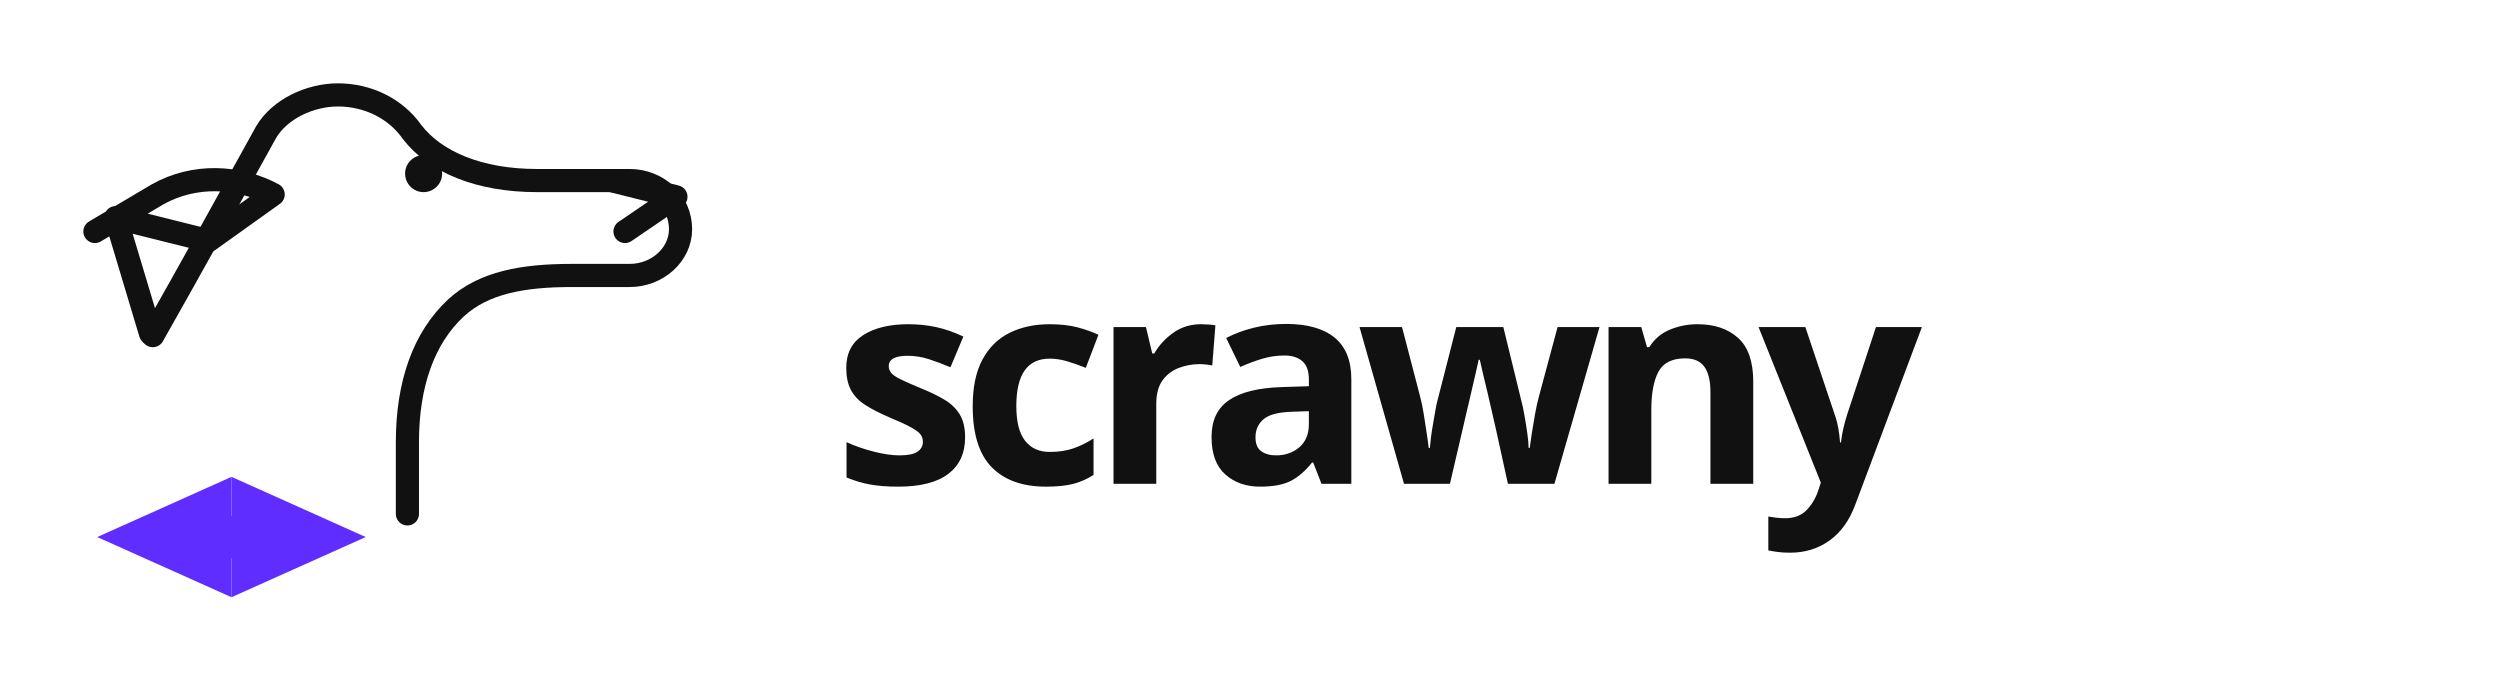
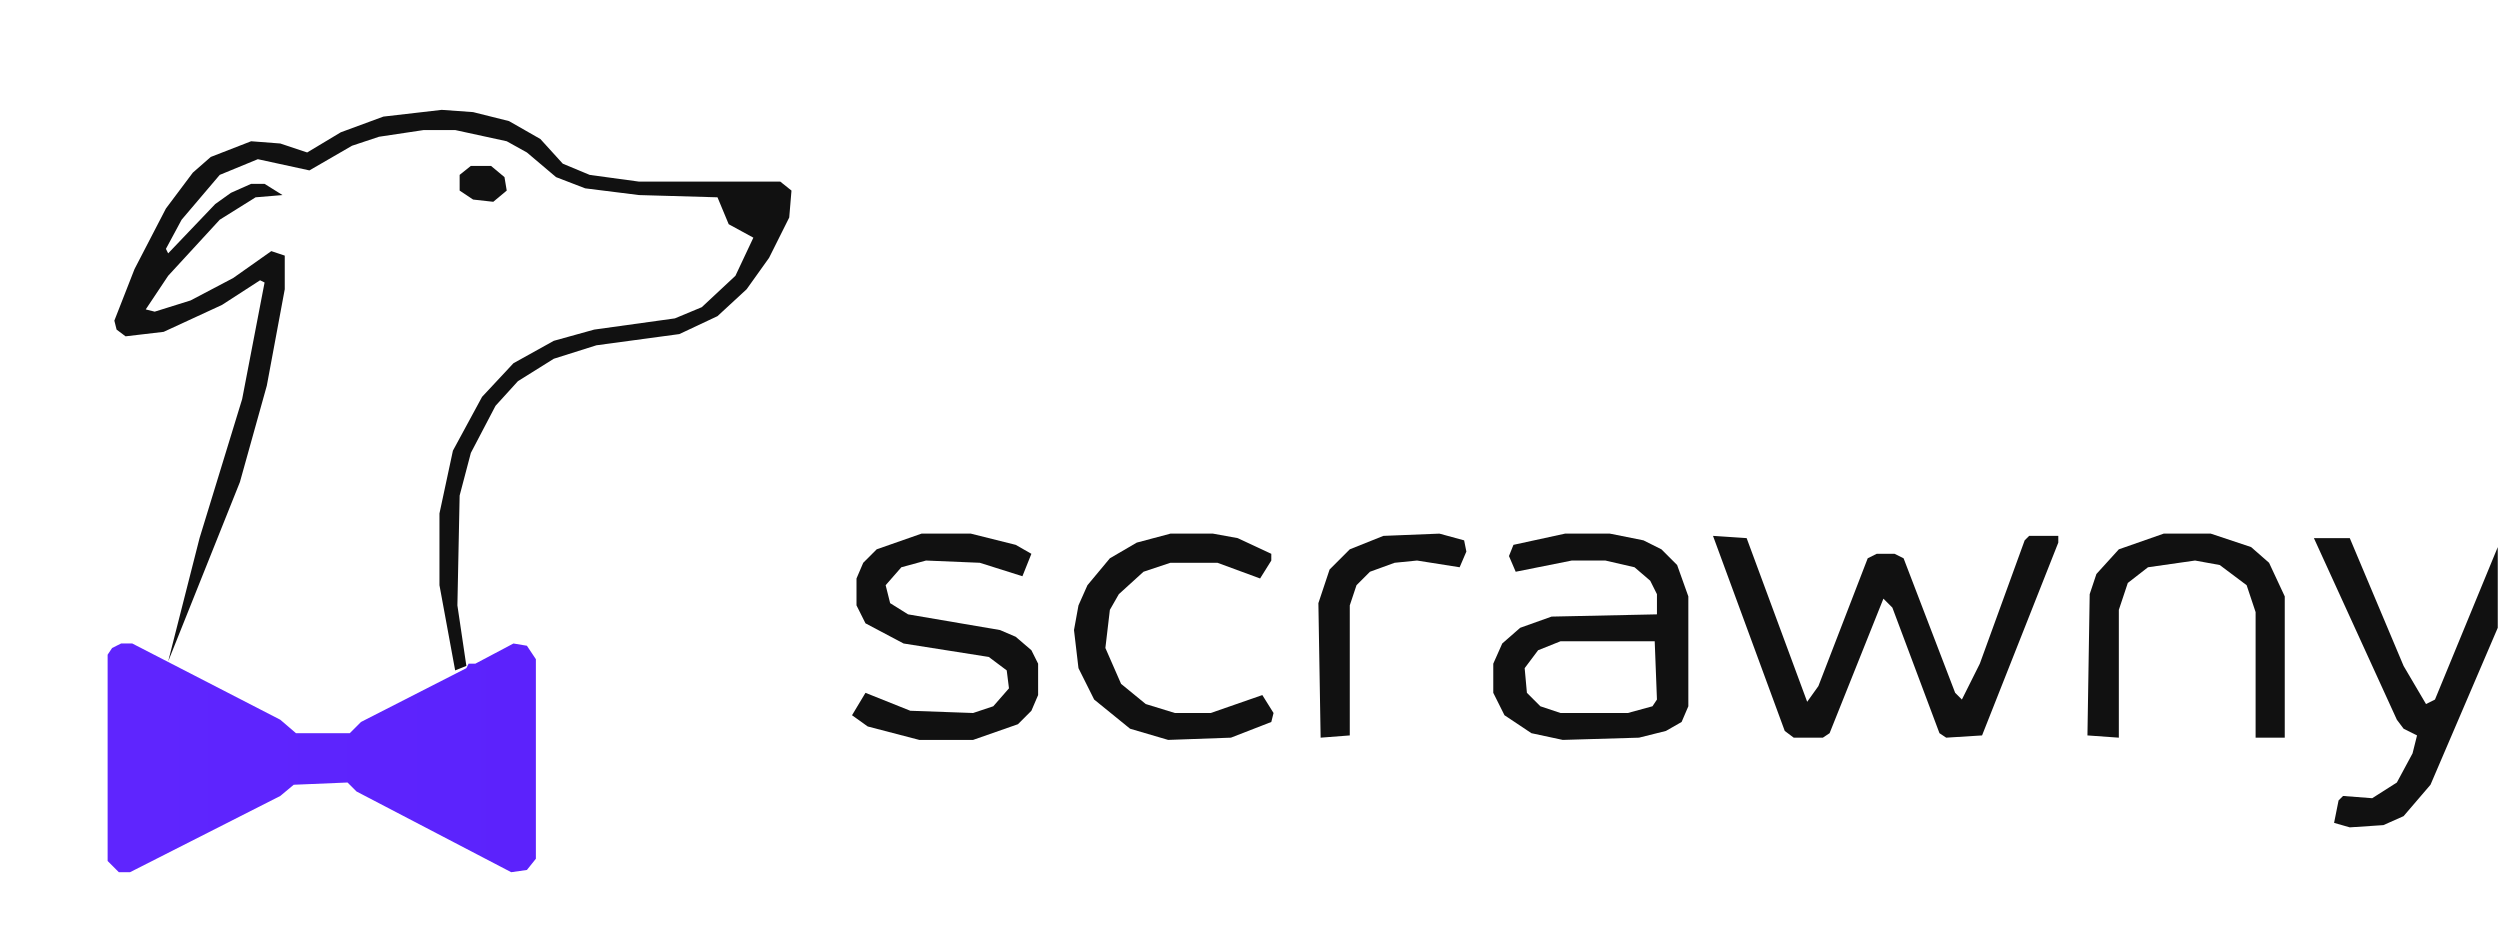
- <svg xmlns="http://www.w3.org/2000/svg" width="1080" height="300" viewBox="0 0 1080 300" fill="none">
-   <g transform="translate(10 14)">
-     <g transform="translate(0 6)">
-       <path d="M56 125C73 95 89 66 105 37C111 27 124 21 136 21C149 21 161 27 168 37C178 50 197 58 222 58H262C274 58 284 67 284 79C284 90 274 99 262 99H237C216 99 199 102 187 113C173 126 166 146 166 171V202" stroke="#111111" stroke-width="10" stroke-linecap="round" stroke-linejoin="round" />
-       <path d="M55 124L40 74L80 84L108 64C93 56 74 55 58 64L31 80" stroke="#111111" stroke-width="10" stroke-linecap="round" stroke-linejoin="round" />
-       <circle cx="173" cy="55" r="8" fill="#111111" />
-       <path d="M254 58L282 65L260 80" stroke="#111111" stroke-width="10" stroke-linecap="round" stroke-linejoin="round" />
-       <g transform="translate(32 186)">
-         <path d="M0 26L58 0L58 52L0 26Z" fill="#5F2DFF" />
-         <path d="M116 26L58 0V52L116 26Z" fill="#5F2DFF" />
-         <rect x="47" y="17" width="22" height="18" rx="4" fill="#5F2DFF" />
-       </g>
-     </g>
-     <text x="350" y="195" fill="#111111" font-family="Manrope, ui-sans-serif, system-ui, sans-serif" font-size="124" font-weight="700" letter-spacing="-7">scrawny</text>
+ <svg xmlns="http://www.w3.org/2000/svg" viewBox="0 0 1115 420" fill="none">
+   <defs>
+     <linearGradient id="bow" x1="0" y1="0" x2="1115" y2="0" gradientUnits="userSpaceOnUse">
+       <stop stop-color="#6026ff" />
+       <stop offset="1" stop-color="#4b14f2" />
+     </linearGradient>
+   </defs>
+   <g fill="#111111" fill-rule="evenodd">
+     <path d="M 1114,244 L 1086,312 L 1082,314 L 1072,297 L 1048,240 L 1032,240 L 1069,321 L 1072,325 L 1078,328 L 1076,336 L 1069,349 L 1058,356 L 1045,355 L 1043,357 L 1041,367 L 1048,369 L 1063,368 L 1072,364 L 1084,350 L 1114,280 Z" />
+     <path d="M 764,239 L 796,326 L 800,329 L 813,329 L 816,327 L 840,267 L 844,271 L 865,327 L 868,329 L 884,328 L 918,242 L 918,239 L 905,239 L 903,241 L 883,296 L 875,312 L 872,309 L 849,249 L 845,247 L 837,247 L 833,249 L 811,306 L 806,313 L 779,240 Z" />
+     <path d="M 945,245 L 935,256 L 932,265 L 931,328 L 945,329 L 945,272 L 949,260 L 958,253 L 979,250 L 990,252 L 1002,261 L 1006,273 L 1006,329 L 1019,329 L 1019,266 L 1012,251 L 1004,244 L 986,238 L 965,238 Z" />
+     <path d="M 675,243 L 673,248 L 676,255 L 701,250 L 716,250 L 729,253 L 736,259 L 739,265 L 739,274 L 692,275 L 678,280 L 670,287 L 666,296 L 666,309 L 671,319 L 683,327 L 697,330 L 731,329 L 743,326 L 750,322 L 753,315 L 753,266 L 748,252 L 741,245 L 733,241 L 718,238 L 698,238 Z M 680,298 L 686,290 L 696,286 L 738,286 L 739,312 L 737,315 L 726,318 L 696,318 L 687,315 L 681,309 Z" />
+     <path d="M 653,241 L 642,238 L 617,239 L 602,245 L 593,254 L 588,269 L 589,329 L 602,328 L 602,270 L 605,261 L 611,255 L 622,251 L 632,250 L 651,253 L 654,246 Z" />
+     <path d="M 495,249 L 485,261 L 481,270 L 479,281 L 481,298 L 488,312 L 504,325 L 521,330 L 549,329 L 567,322 L 568,318 L 563,310 L 540,318 L 524,318 L 511,314 L 500,305 L 493,289 L 495,272 L 499,265 L 510,255 L 522,251 L 543,251 L 562,258 L 567,250 L 567,247 L 552,240 L 541,238 L 522,238 L 507,242 Z" />
+     <path d="M 391,245 L 385,251 L 382,258 L 382,270 L 386,278 L 403,287 L 441,293 L 449,299 L 450,307 L 443,315 L 434,318 L 406,317 L 386,309 L 380,319 L 387,324 L 410,330 L 434,330 L 454,323 L 460,317 L 463,310 L 463,296 L 460,290 L 453,284 L 446,281 L 405,274 L 397,269 L 395,261 L 402,253 L 413,250 L 437,251 L 456,257 L 460,247 L 453,243 L 433,238 L 411,238 Z" />
+     <path d="M 205,78 L 205,85 L 211,89 L 220,90 L 226,85 L 225,79 L 219,74 L 210,74 Z" />
+     <path d="M 353,85 L 348,81 L 285,81 L 263,78 L 251,73 L 241,62 L 227,54 L 211,50 L 197,49 L 171,52 L 152,59 L 137,68 L 125,64 L 112,63 L 94,70 L 86,77 L 74,93 L 60,120 L 51,143 L 52,147 L 56,150 L 73,148 L 99,136 L 116,125 L 118,126 L 108,178 L 89,240 L 75,295 L 107,215 L 119,172 L 127,129 L 127,114 L 121,112 L 104,124 L 85,134 L 69,139 L 65,138 L 75,123 L 98,98 L 114,88 L 126,87 L 118,82 L 112,82 L 103,86 L 96,91 L 75,113 L 74,111 L 81,98 L 98,78 L 115,71 L 138,76 L 157,65 L 169,61 L 189,58 L 203,58 L 226,63 L 235,68 L 248,79 L 261,84 L 285,87 L 320,88 L 325,100 L 336,106 L 328,123 L 313,137 L 301,142 L 265,147 L 247,152 L 229,162 L 215,177 L 202,201 L 196,229 L 196,261 L 203,299 L 208,297 L 204,270 L 205,221 L 210,202 L 221,181 L 231,170 L 247,160 L 266,154 L 303,149 L 320,141 L 333,129 L 343,115 L 352,97 Z" />
+   </g>
+   <g fill="url(#bow)" fill-rule="evenodd">
+     <path d="M 48,292 L 48,384 L 53,389 L 58,389 L 125,355 L 131,350 L 155,349 L 159,353 L 228,389 L 235,388 L 239,383 L 239,294 L 235,288 L 229,287 L 212,296 L 209,296 L 208,298 L 161,322 L 156,327 L 132,327 L 125,321 L 59,287 L 54,287 L 50,289 Z" />
  </g>
</svg>
